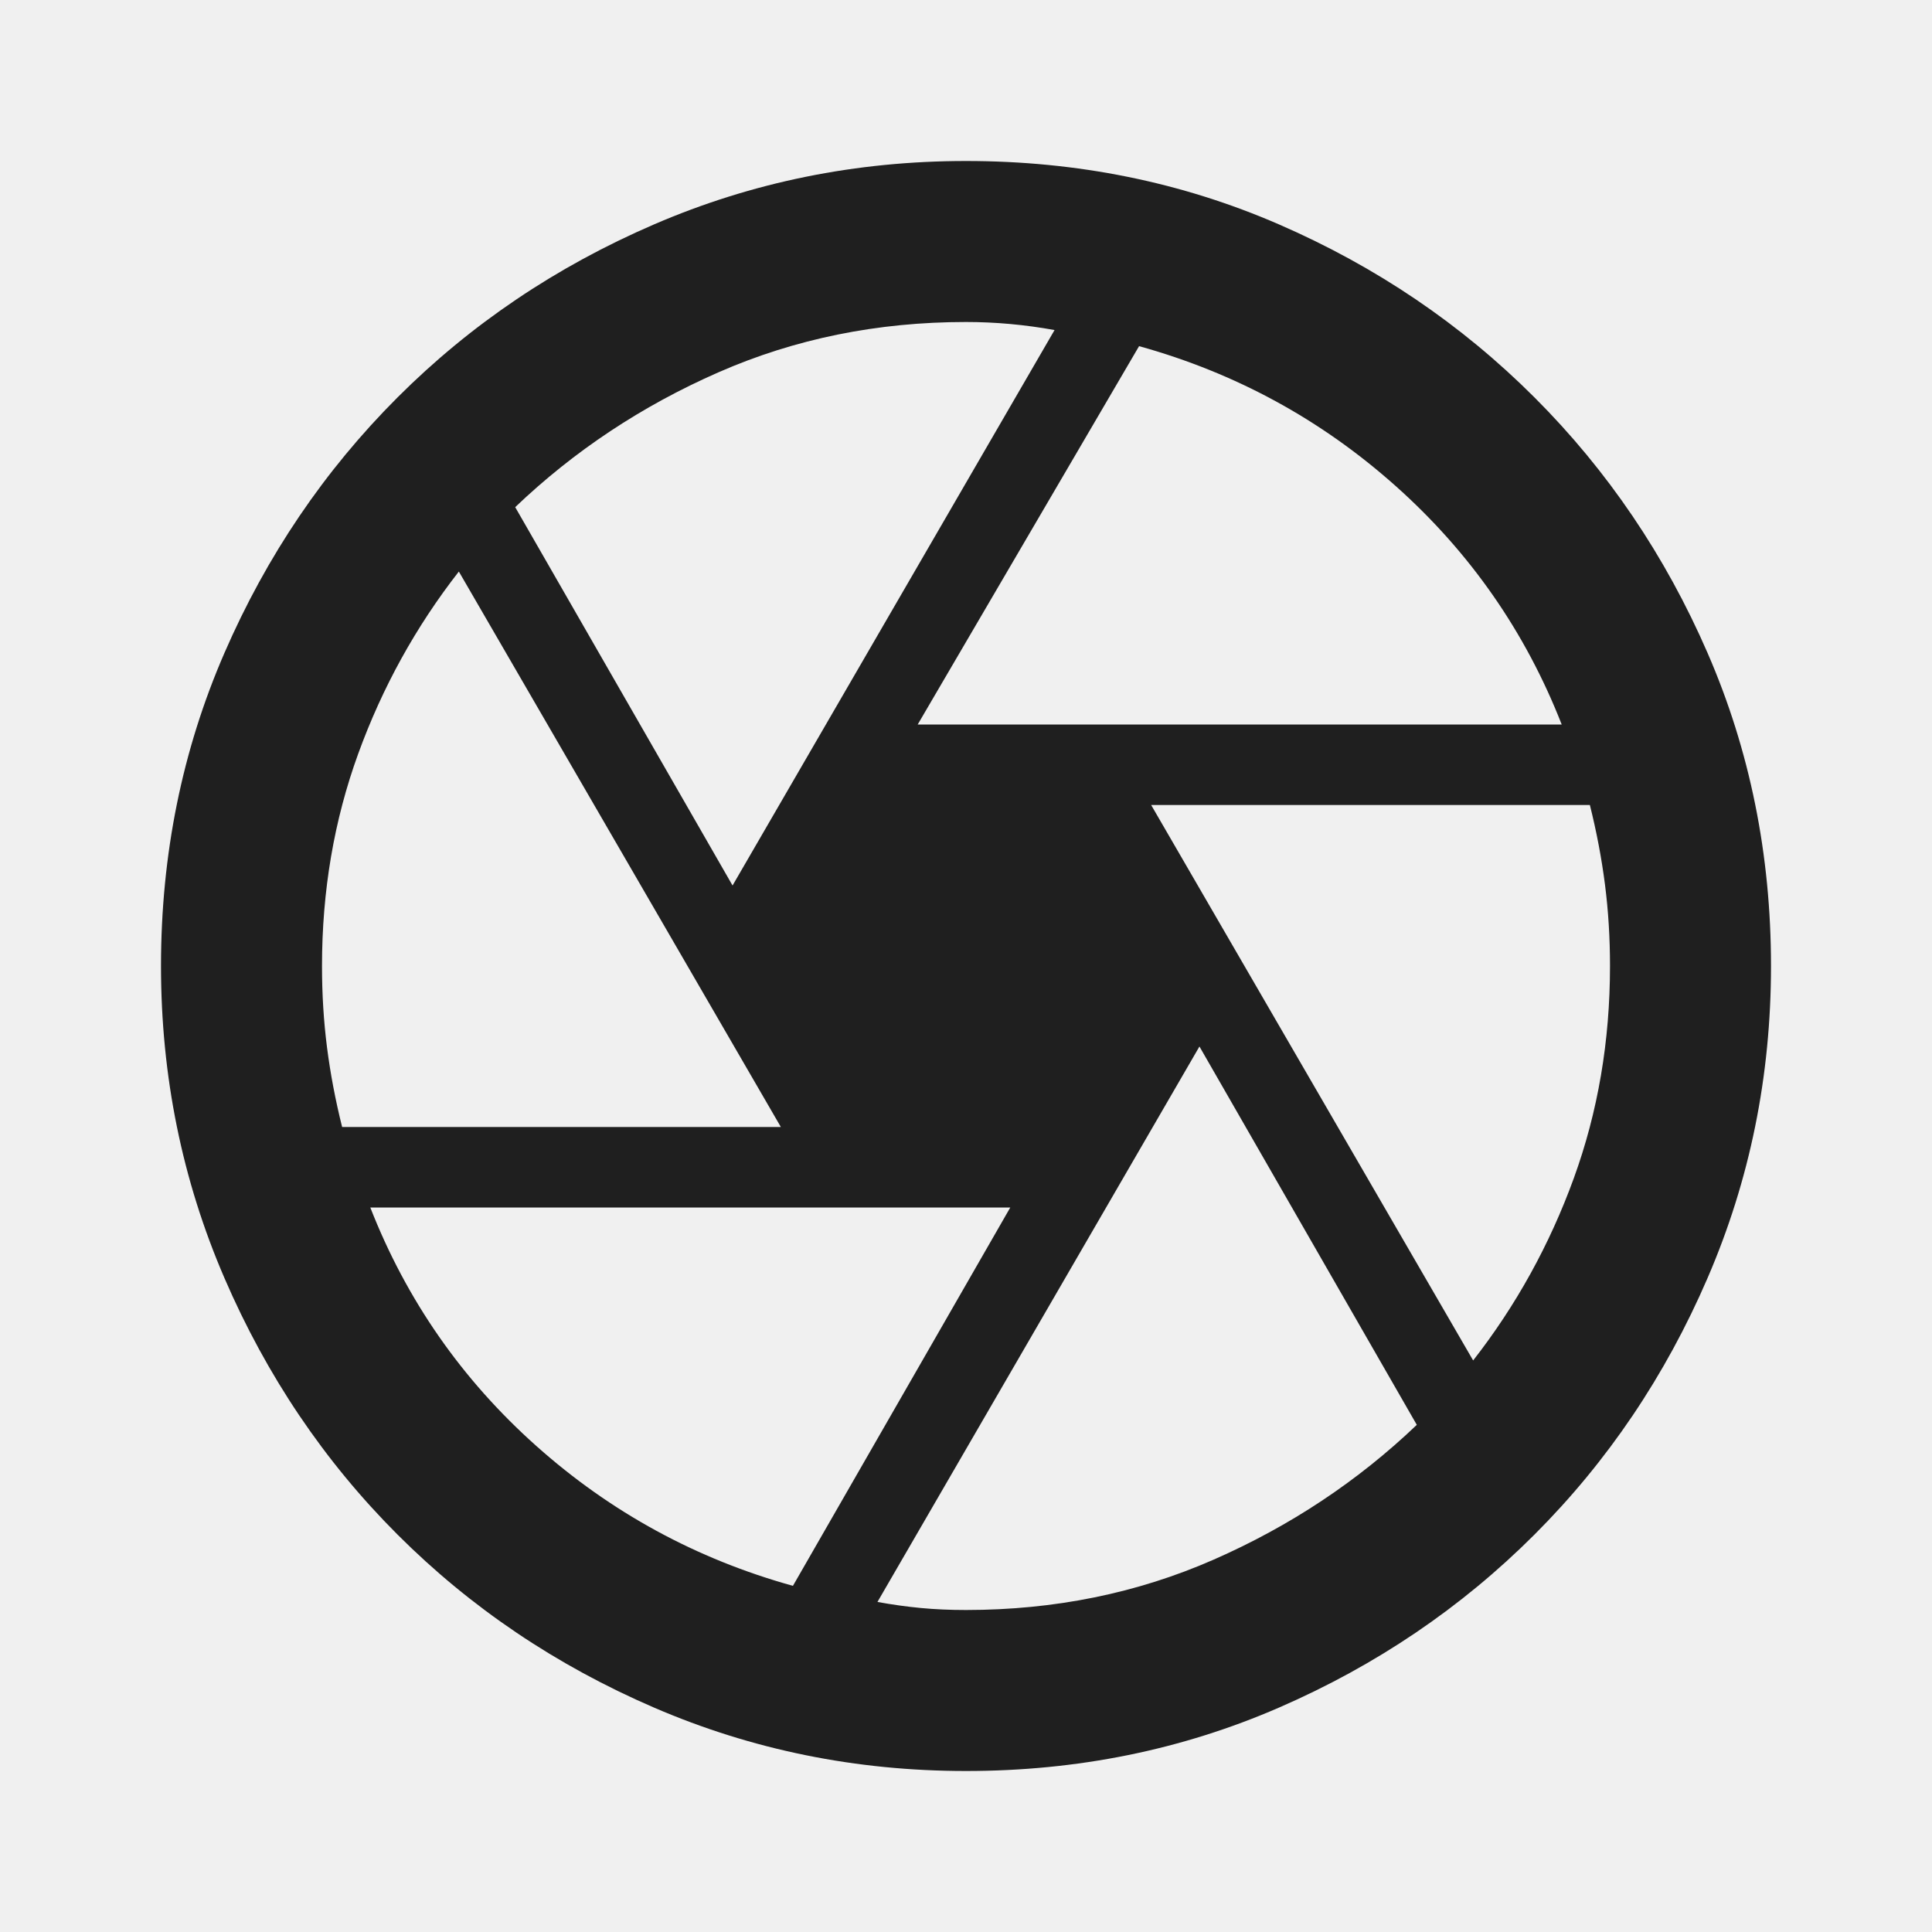
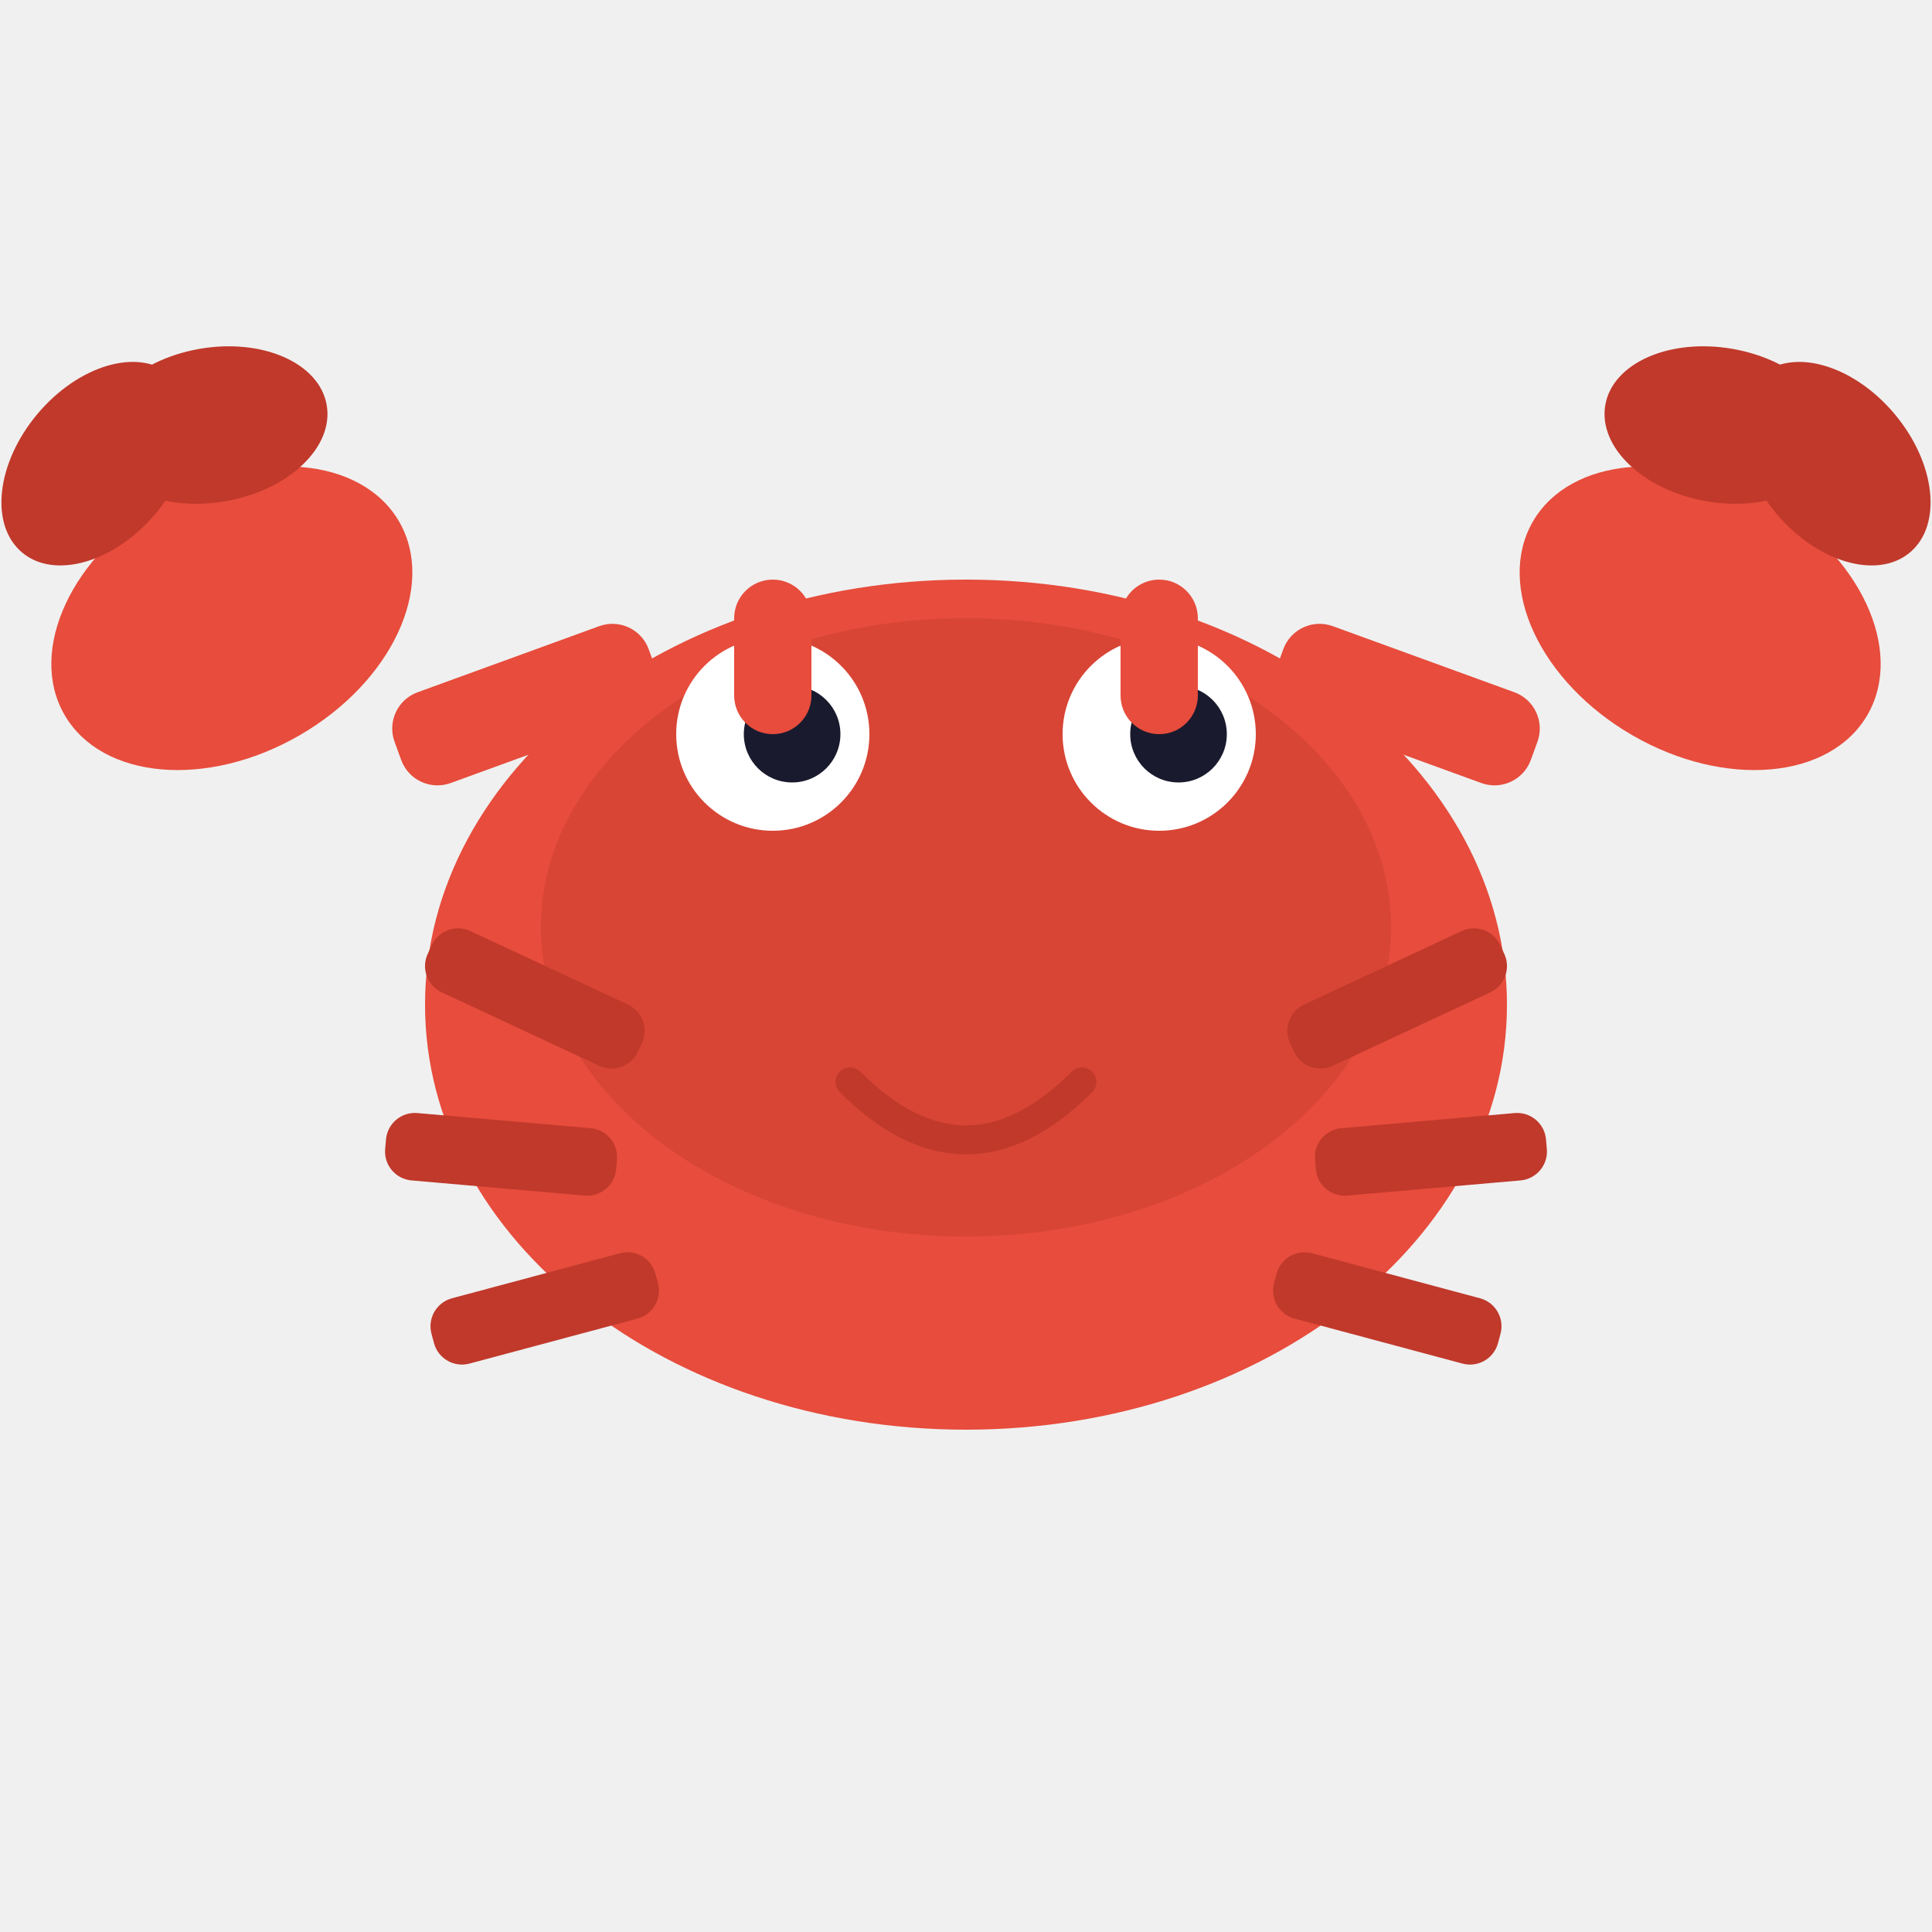
- <svg xmlns="http://www.w3.org/2000/svg" height="24px" viewBox="0 -960 960 960" width="24px" fill="#1f1f1f">
-   <path d="M456-600h320q-27-69-82.5-118.5T566-788L456-600Zm-92 80 160-276q-11-2-22-3t-22-1q-66 0-123 25t-101 67l108 188ZM170-400h218L228-676q-32 41-50 90.5T160-480q0 21 2.5 40.5T170-400Zm224 228 108-188H184q27 69 82.5 118.5T394-172Zm86 12q66 0 123-25t101-67L596-440 436-164q11 2 21.5 3t22.5 1Zm252-124q32-41 50-90.5T800-480q0-21-2.5-40.5T790-560H572l160 276ZM480-480Zm0 400q-82 0-155-31.5t-127.5-86Q143-252 111.5-325T80-480q0-83 31.5-155.5t86-127Q252-817 325-848.5T480-880q83 0 155.5 31.5t127 86q54.5 54.5 86 127T880-480q0 82-31.5 155t-86 127.5q-54.5 54.5-127 86T480-80Z" />
+ <svg xmlns="http://www.w3.org/2000/svg" viewBox="0 0 100 100" width="100" height="100">
+   <ellipse cx="12" cy="32" rx="10" ry="7" fill="#e74c3c" transform="rotate(-30 12 32)" />
+   <ellipse cx="88" cy="32" rx="10" ry="7" fill="#e74c3c" transform="rotate(30 88 32)" />
+   <ellipse cx="5" cy="24" rx="6" ry="4" fill="#c0392b" transform="rotate(-50 5 24)" />
+   <ellipse cx="11" cy="22" rx="6" ry="4" fill="#c0392b" transform="rotate(-10 11 22)" />
+   <ellipse cx="95" cy="24" rx="6" ry="4" fill="#c0392b" transform="rotate(50 95 24)" />
+   <ellipse cx="89" cy="22" rx="6" ry="4" fill="#c0392b" transform="rotate(10 89 22)" />
+   <rect x="20" y="34" width="14" height="5" rx="2" fill="#e74c3c" transform="rotate(-20 27 36)" />
+   <rect x="66" y="34" width="14" height="5" rx="2" fill="#e74c3c" transform="rotate(20 73 36)" />
+   <ellipse cx="50" cy="52" rx="28" ry="22" fill="#e74c3c" />
+   <ellipse cx="50" cy="48" rx="22" ry="16" fill="#c0392b" opacity="0.4" />
+   <circle cx="40" cy="38" r="5" fill="white" />
+   <circle cx="60" cy="38" r="5" fill="white" />
+   <circle cx="41" cy="38" r="2.5" fill="#1a1a2e" />
+   <circle cx="61" cy="38" r="2.5" fill="#1a1a2e" />
+   <rect x="38" y="30" width="4" height="8" rx="2" fill="#e74c3c" />
+   <rect x="58" y="30" width="4" height="8" rx="2" fill="#e74c3c" />
+   <path d="M44 56 Q50 62 56 56" stroke="#c0392b" stroke-width="1.5" fill="none" stroke-linecap="round" />
+   <rect x="22" y="50" width="12" height="3.5" rx="1.5" fill="#c0392b" transform="rotate(25 28 51)" />
+   <rect x="20" y="58" width="12" height="3.5" rx="1.5" fill="#c0392b" transform="rotate(5 26 59)" />
+   <rect x="22" y="66" width="12" height="3.5" rx="1.5" fill="#c0392b" transform="rotate(-15 28 67)" />
+   <rect x="66" y="50" width="12" height="3.5" rx="1.5" fill="#c0392b" transform="rotate(-25 72 51)" />
+   <rect x="68" y="58" width="12" height="3.5" rx="1.5" fill="#c0392b" transform="rotate(-5 74 59)" />
+   <rect x="66" y="66" width="12" height="3.5" rx="1.5" fill="#c0392b" transform="rotate(15 72 67)" />
</svg>
